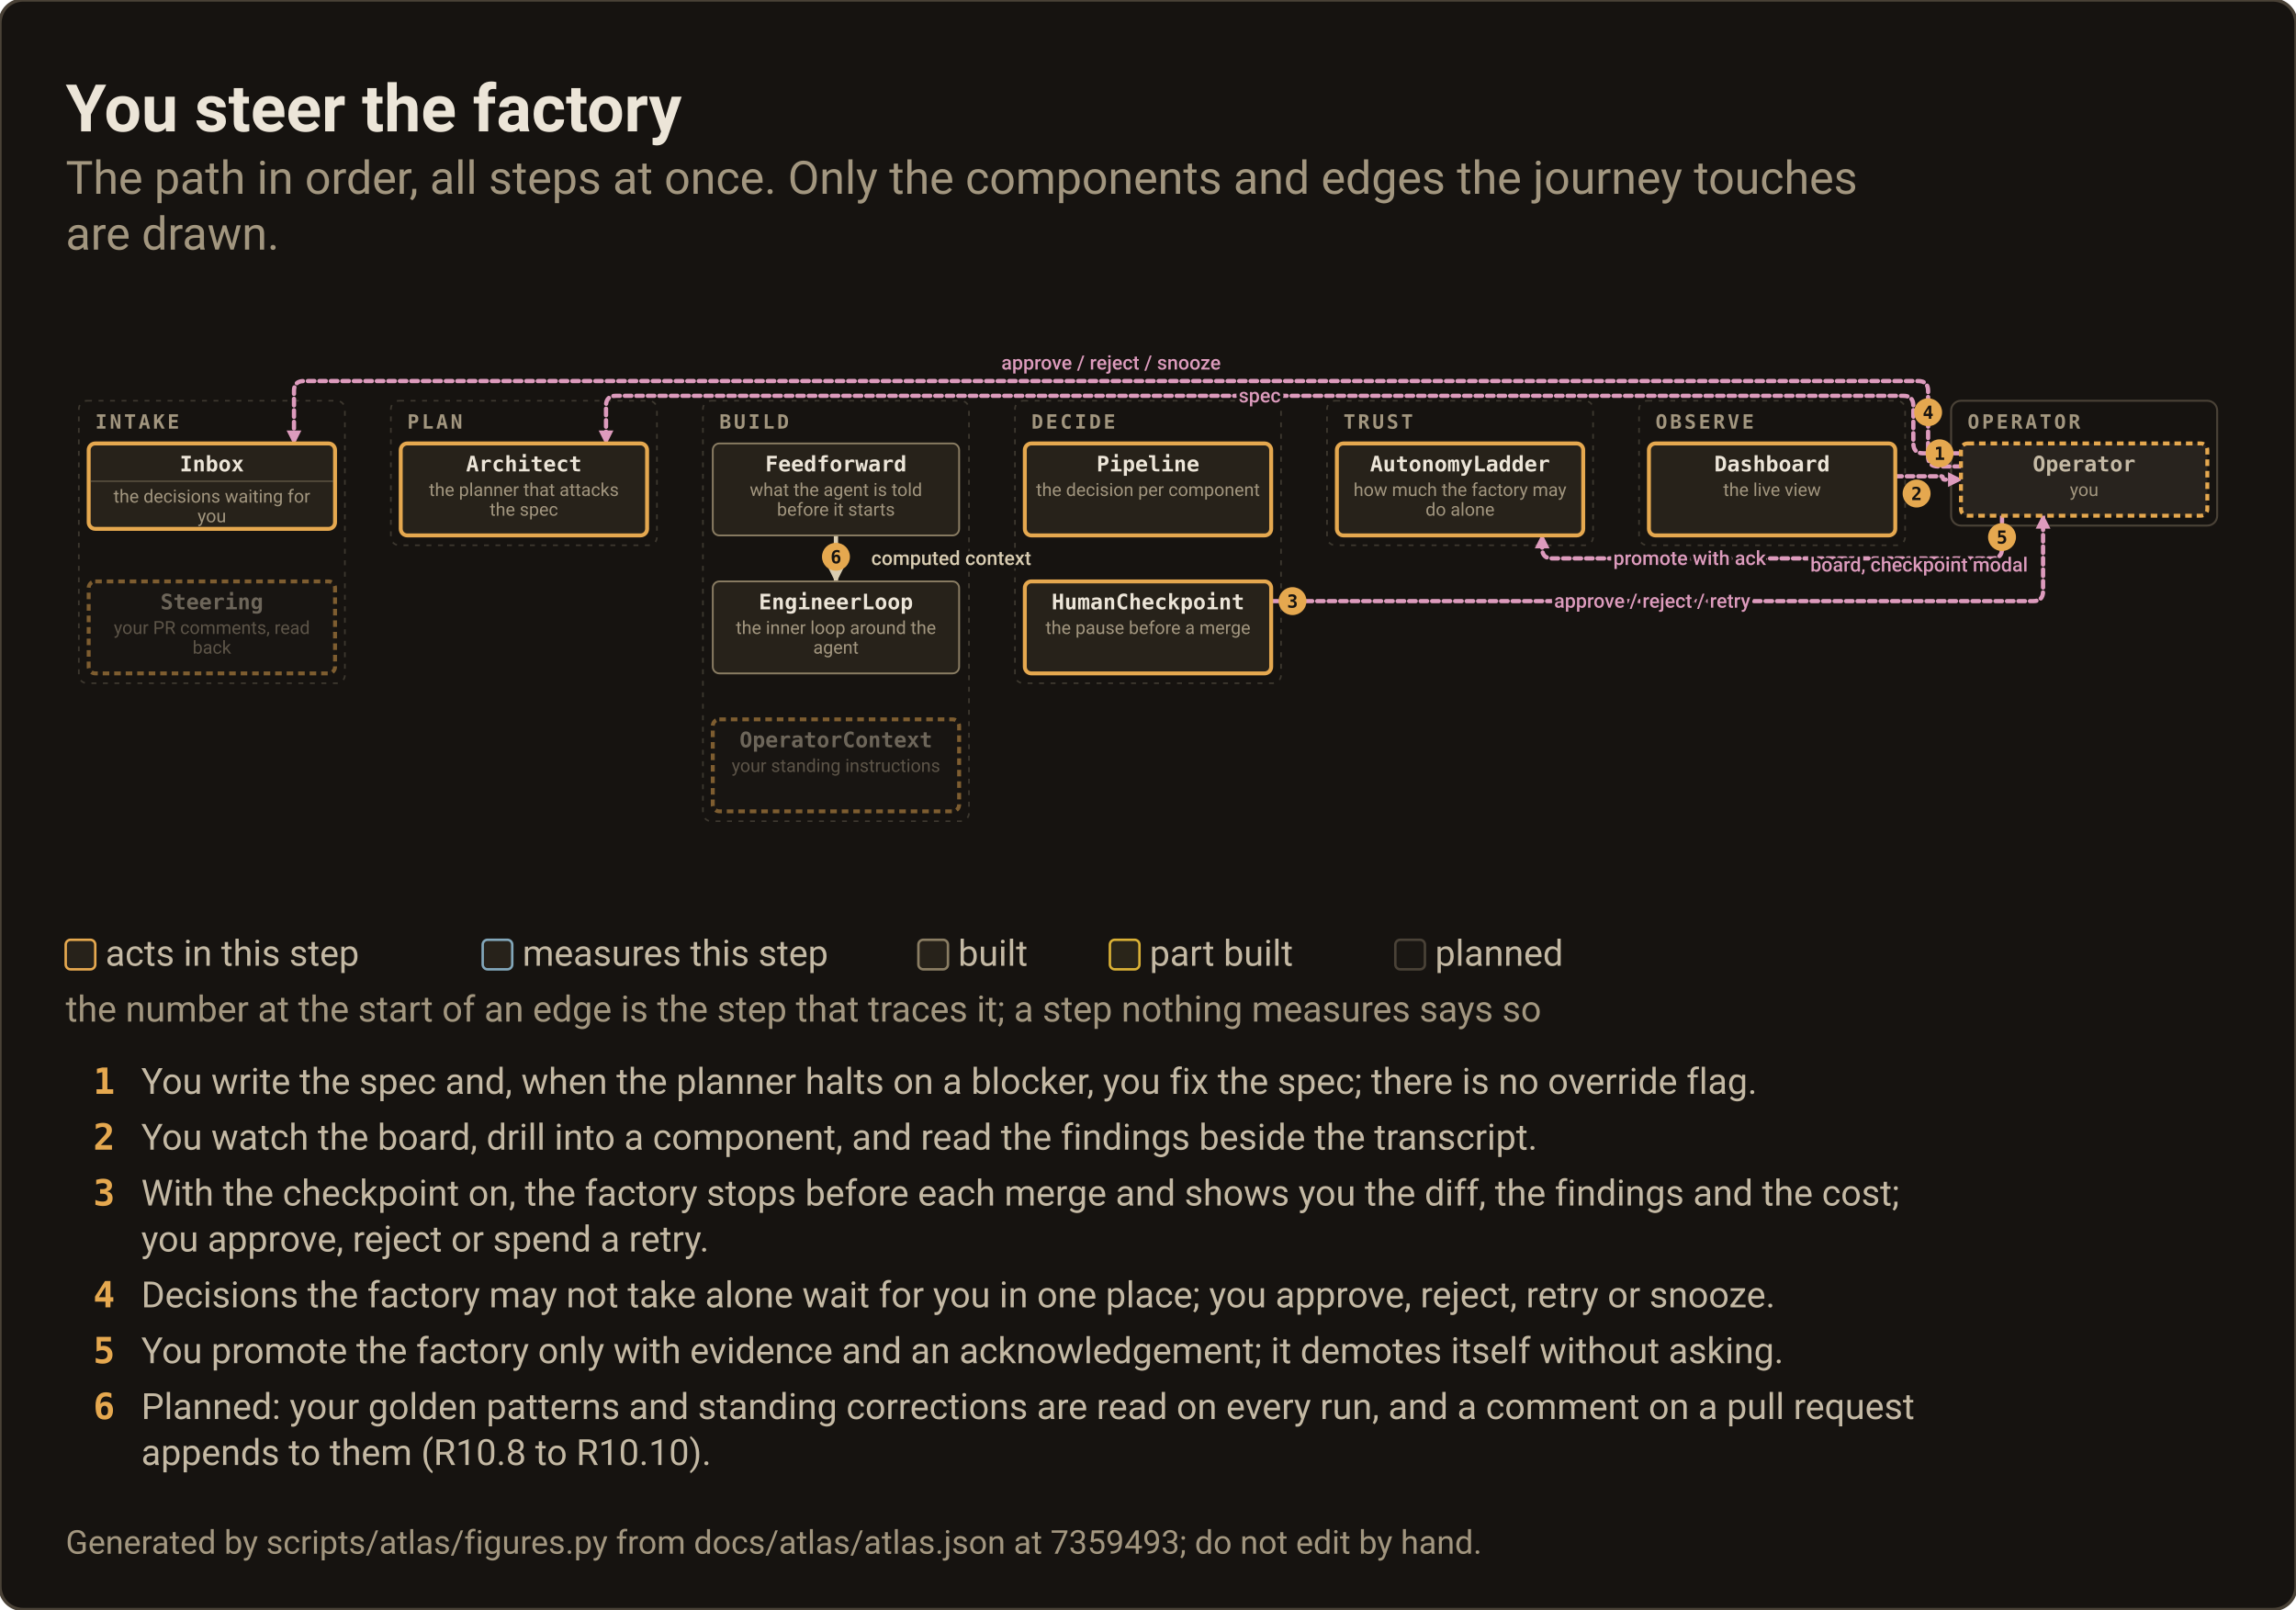
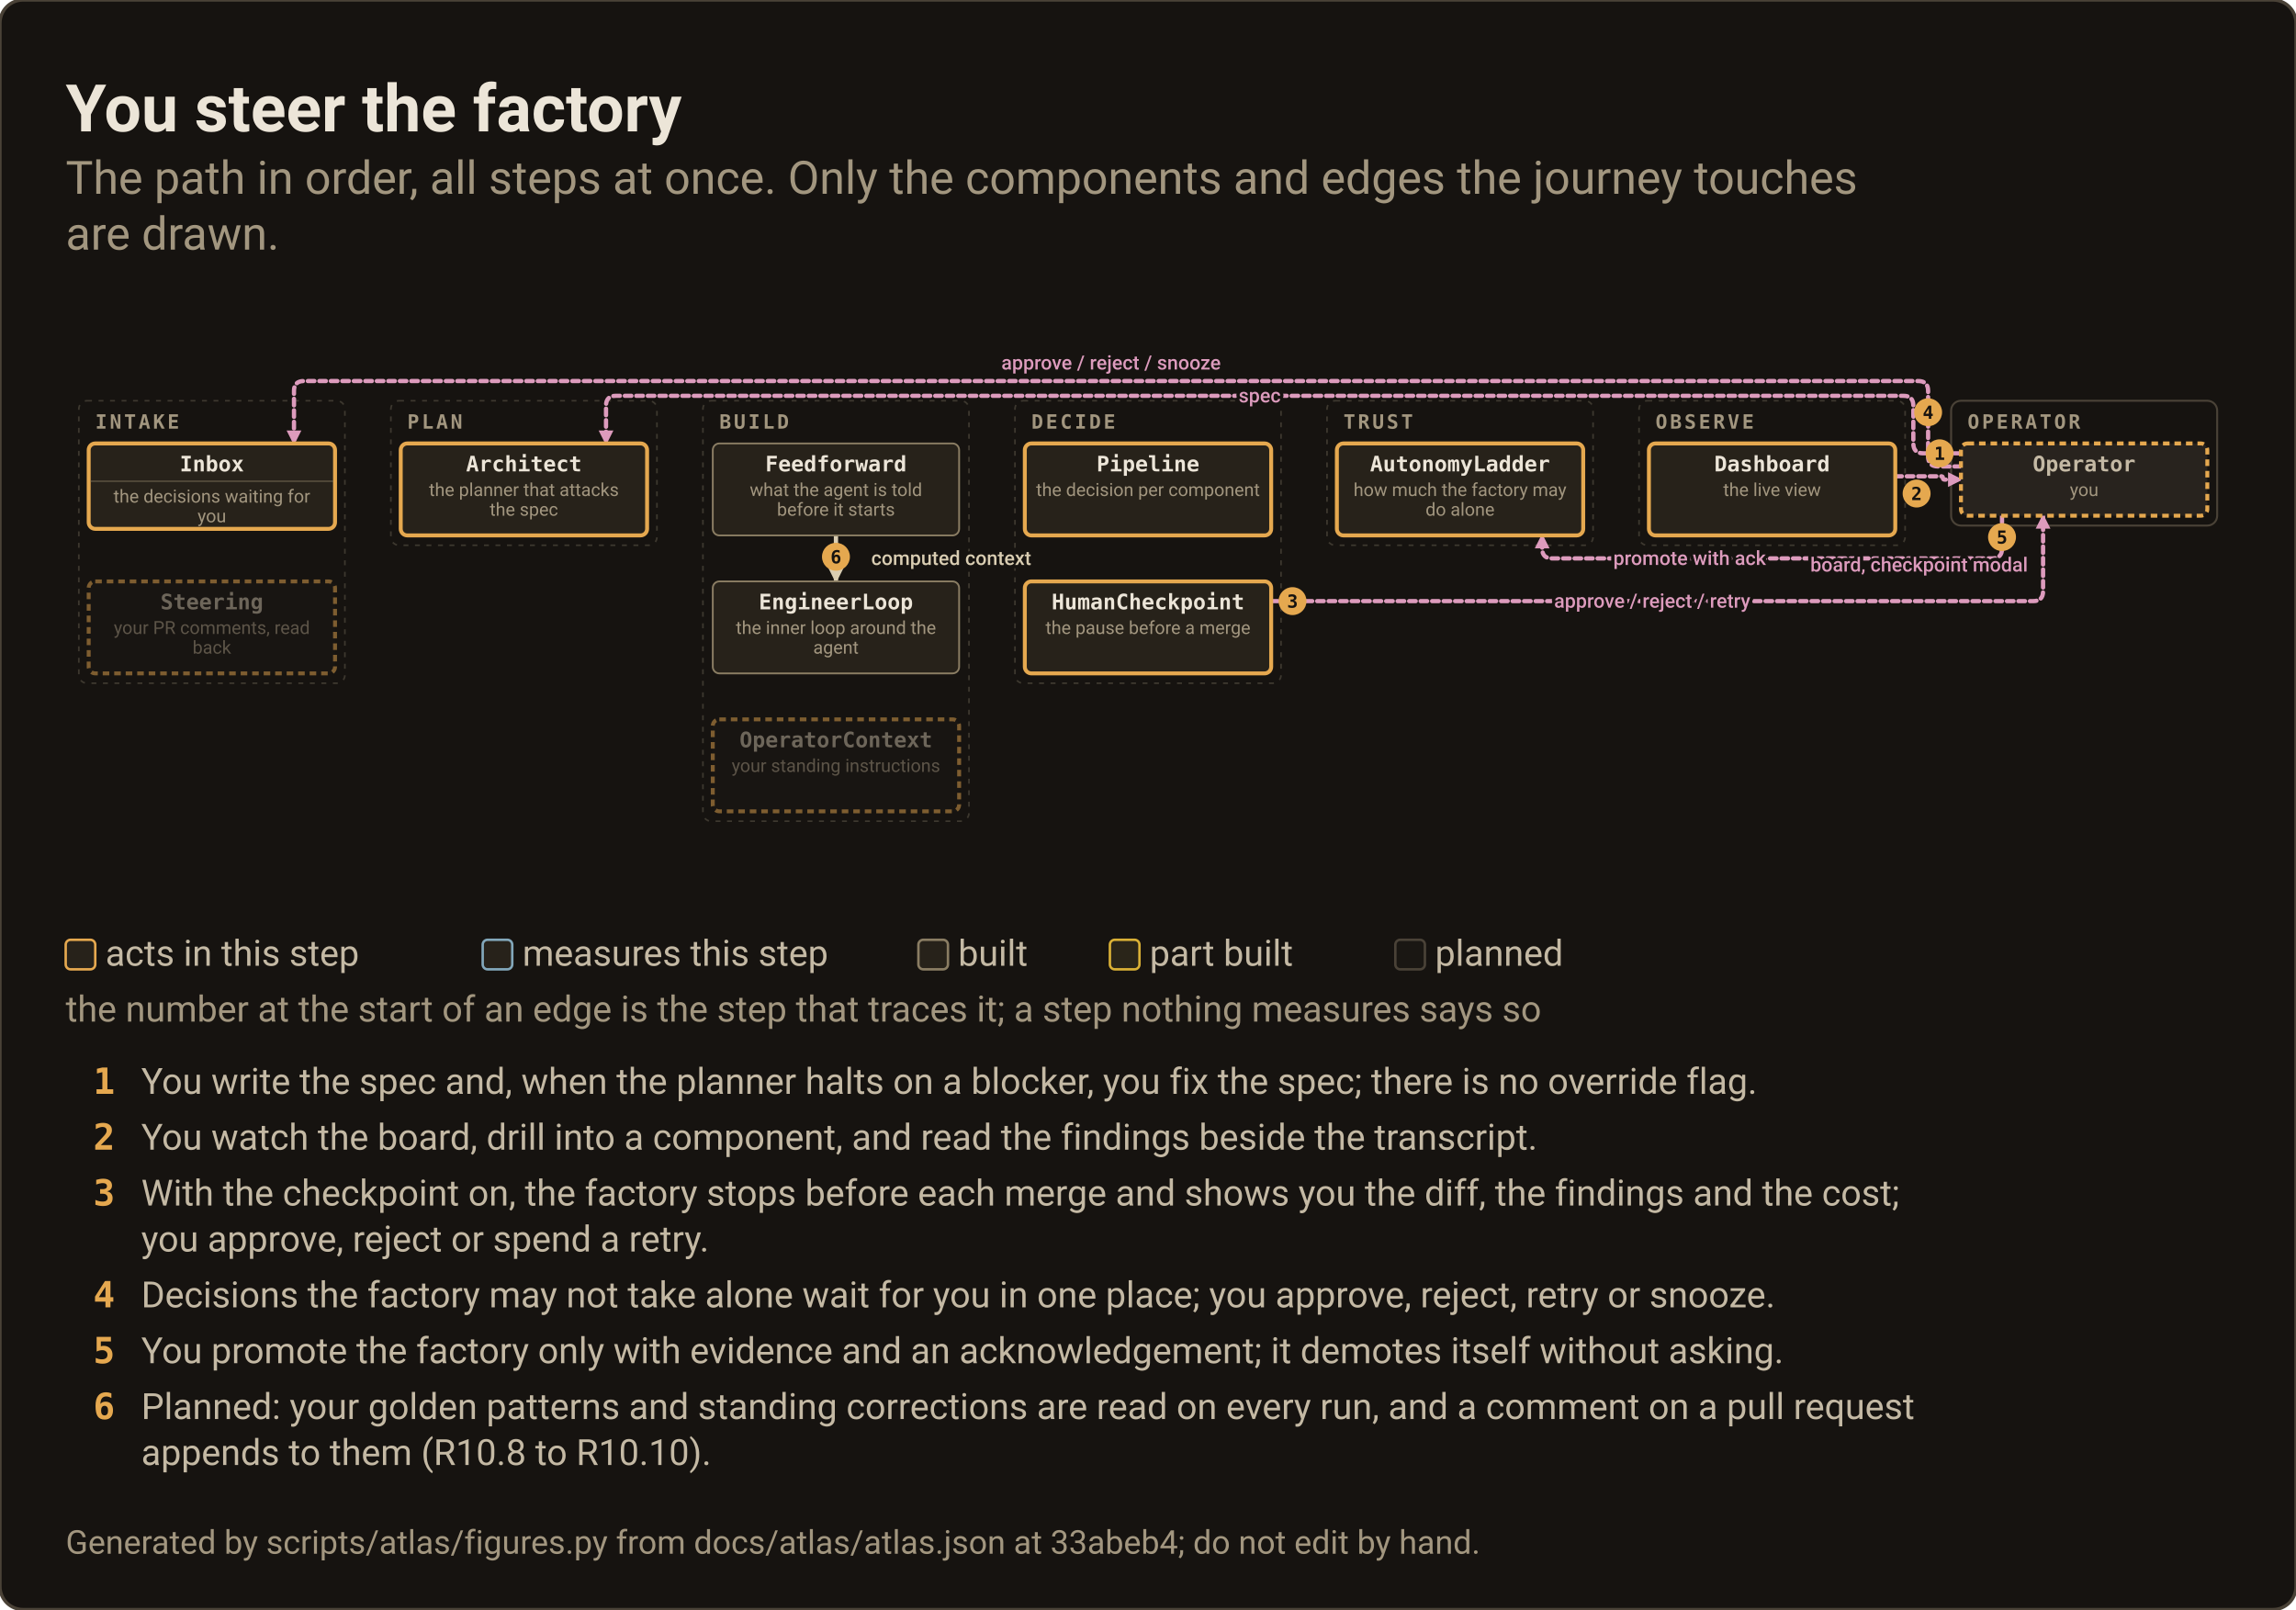
<svg xmlns="http://www.w3.org/2000/svg" width="1398" height="980" viewBox="0 0 1398 980" role="img" aria-label="Journey: You steer the factory">
  <rect x="0" y="0" width="1398" height="980" rx="14" fill="#161310" stroke="#4A4237" stroke-width="2" />
  <text x="40.0" y="80.0" class="c0">You steer the factory</text>
  <text x="40.0" y="118.0" class="c1">The path in order, all steps at once. Only the components and edges the journey touches</text>
  <text x="40.0" y="152.0" class="c1">are drawn.</text>
  <svg id="map" x="40.0" y="170.0" width="1318" height="380" viewBox="0 0 1318 380" overflow="visible">
    <defs>
      <marker id="map-m-work" viewBox="0 0 8 8" refX="7" refY="4" markerUnits="userSpaceOnUse" markerWidth="9" markerHeight="9" orient="auto-start-reverse">
        <path d="M0,0 L8,4 L0,8 z" fill="#D9CDB2" />
      </marker>
      <marker id="map-m-measure" viewBox="0 0 8 8" refX="7" refY="4" markerUnits="userSpaceOnUse" markerWidth="9" markerHeight="9" orient="auto-start-reverse">
        <path d="M0,0 L8,4 L0,8 z" fill="#82A7BA" />
      </marker>
      <marker id="map-m-feedback" viewBox="0 0 8 8" refX="7" refY="4" markerUnits="userSpaceOnUse" markerWidth="9" markerHeight="9" orient="auto-start-reverse">
        <path d="M0,0 L8,4 L0,8 z" fill="#E39A86" />
      </marker>
      <marker id="map-m-operator" viewBox="0 0 8 8" refX="7" refY="4" markerUnits="userSpaceOnUse" markerWidth="9" markerHeight="9" orient="auto-start-reverse">
        <path d="M0,0 L8,4 L0,8 z" fill="#DD9BBD" />
      </marker>
      <marker id="map-m-trust" viewBox="0 0 8 8" refX="7" refY="4" markerUnits="userSpaceOnUse" markerWidth="9" markerHeight="9" orient="auto-start-reverse">
        <path d="M0,0 L8,4 L0,8 z" fill="#B48EC9" />
      </marker>
      <marker id="map-m-learn" viewBox="0 0 8 8" refX="7" refY="4" markerUnits="userSpaceOnUse" markerWidth="9" markerHeight="9" orient="auto-start-reverse">
        <path d="M0,0 L8,4 L0,8 z" fill="#86C9A9" />
      </marker>
      <marker id="map-m-record" viewBox="0 0 8 8" refX="7" refY="4" markerUnits="userSpaceOnUse" markerWidth="9" markerHeight="9" orient="auto-start-reverse">
        <path d="M0,0 L8,4 L0,8 z" fill="#B7C27C" />
      </marker>
      <marker id="map-m-change" viewBox="0 0 8 8" refX="7" refY="4" markerUnits="userSpaceOnUse" markerWidth="9" markerHeight="9" orient="auto-start-reverse">
        <path d="M0,0 L8,4 L0,8 z" fill="#E26D5A" />
      </marker>
      <marker id="map-m-reach" viewBox="0 0 8 8" refX="7" refY="4" markerUnits="userSpaceOnUse" markerWidth="9" markerHeight="9" orient="auto-start-reverse">
        <path d="M0,0 L8,4 L0,8 z" fill="#E5A84F" />
      </marker>
    </defs>
    <style>#map .node.quiet{opacity:.42}#map .node.planned{opacity:.5}#map .node.planned.quiet{opacity:.3}#map .node.meas .node__box{stroke:#82A7BA;stroke-width:2.2}#map .node.acts .node__box{stroke:#E5A84F;stroke-width:2.4}#map .node__ring{display:none;fill:none;stroke:#82A7BA;stroke-width:1.6}#map .node.meas .node__ring{display:inline}#map .flow.planned{opacity:.35}#map .flowlbl.planned{opacity:.5}#map .flow.off,#map .flowlbl.off{display:none}#map .flow.hot{opacity:1;stroke-opacity:1;stroke-width:2.6}#map .flowlbl.hot{opacity:1}</style>
    <rect x="8.0" y="74.0" width="162.0" height="172.0" rx="5" fill="none" stroke="#A2967F" stroke-opacity=".28" stroke-width="1" stroke-dasharray="3 4" />
    <text x="18.0" y="91.0" class="t3">INTAKE</text>
    <rect x="198.0" y="74.0" width="162.0" height="88.0" rx="5" fill="none" stroke="#A2967F" stroke-opacity=".28" stroke-width="1" stroke-dasharray="3 4" />
    <text x="208.0" y="91.0" class="t3">PLAN</text>
    <rect x="388.0" y="74.0" width="162.0" height="256.0" rx="5" fill="none" stroke="#A2967F" stroke-opacity=".28" stroke-width="1" stroke-dasharray="3 4" />
    <text x="398.0" y="91.0" class="t3">BUILD</text>
    <rect x="578.0" y="74.0" width="162.0" height="172.0" rx="5" fill="none" stroke="#A2967F" stroke-opacity=".28" stroke-width="1" stroke-dasharray="3 4" />
    <text x="588.0" y="91.0" class="t3">DECIDE</text>
    <rect x="768.0" y="74.0" width="162.0" height="88.0" rx="5" fill="none" stroke="#A2967F" stroke-opacity=".28" stroke-width="1" stroke-dasharray="3 4" />
    <text x="778.0" y="91.0" class="t3">TRUST</text>
    <rect x="958.0" y="74.0" width="162.0" height="88.0" rx="5" fill="none" stroke="#A2967F" stroke-opacity=".28" stroke-width="1" stroke-dasharray="3 4" />
    <text x="968.0" y="91.0" class="t3">OBSERVE</text>
    <rect x="1148.0" y="74.0" width="162.0" height="76.0" rx="6" fill="none" stroke="#4A4237" stroke-width="1.2" />
    <text x="1158.0" y="91.0" class="t3">OPERATOR</text>
    <g data-layer="flow">
      <path id="map-f6" class="flow plan planned hot" data-edge="6" data-from="Operator" data-to="Architect" data-art="spec" data-kind="plan" data-layer="operator" d="M 1154.0 106.0 L 1131.0 106.0 Q 1125.0 106.0 1125.0 100.0 L 1125.0 77.0 Q 1125.0 71.0 1119.0 71.0 L 335.0 71.0 Q 329.0 71.0 329.0 77.0 L 329.0 100.0" fill="none" stroke="#DD9BBD" stroke-opacity="0.82" stroke-width="1.2" stroke-dasharray="4 3" stroke-linecap="round" marker-end="url(#map-m-operator)" />
      <path id="map-f65" class="flow observe planned hot" data-edge="65" data-from="Dashboard" data-to="Operator" data-art="board, checkpoint modal" data-kind="observe" data-layer="operator" d="M 1114.0 120.0 L 1142.0 120.0 Q 1143.0 120.0 1143.0 121.0 L 1143.0 121.0 Q 1143.0 122.0 1144.0 122.0 L 1154.0 122.0" fill="none" stroke="#DD9BBD" stroke-opacity="0.82" stroke-width="1.2" stroke-dasharray="4 3" stroke-linecap="round" marker-end="url(#map-m-operator)" />
      <path id="map-f45" class="flow trust planned hot" data-edge="45" data-from="HumanCheckpoint" data-to="Operator" data-art="approve / reject / retry" data-kind="trust" data-layer="operator" d="M 734.0 196.0 L 1198.0 196.0 Q 1204.0 196.0 1204.0 190.0 L 1204.0 144.0" fill="none" stroke="#DD9BBD" stroke-opacity="0.82" stroke-width="1.2" stroke-dasharray="4 3" stroke-linecap="round" marker-end="url(#map-m-operator)" />
      <path id="map-f66" class="flow trust planned hot" data-edge="66" data-from="Operator" data-to="Inbox" data-art="approve / reject / snooze" data-kind="trust" data-layer="operator" d="M 1154.0 114.0 L 1140.0 114.0 Q 1134.0 114.0 1134.0 108.0 L 1134.0 68.0 Q 1134.0 62.0 1128.0 62.0 L 145.0 62.0 Q 139.0 62.0 139.0 68.0 L 139.0 100.0" fill="none" stroke="#DD9BBD" stroke-opacity="0.82" stroke-width="1.2" stroke-dasharray="4 3" stroke-linecap="round" marker-end="url(#map-m-operator)" />
      <path id="map-f67" class="flow trust planned hot" data-edge="67" data-from="Operator" data-to="AutonomyLadder" data-art="promote with ack" data-kind="trust" data-layer="operator" d="M 1179.0 144.0 L 1179.0 164.0 Q 1179.0 170.0 1173.0 170.0 L 905.0 170.0 Q 899.0 170.0 899.0 164.0 L 899.0 156.0" fill="none" stroke="#DD9BBD" stroke-opacity="0.82" stroke-width="1.2" stroke-dasharray="4 3" stroke-linecap="round" marker-end="url(#map-m-operator)" />
      <path id="map-f13" class="flow build hot" data-edge="13" data-from="Feedforward" data-to="EngineerLoop" data-art="computed context" data-kind="build" data-layer="work" d="M 469.0 156.0 L 469.0 184.0" fill="none" stroke="#D9CDB2" stroke-opacity="0.82" stroke-width="1.2" stroke-linecap="round" marker-end="url(#map-m-work)" />
    </g>
    <g class="node built acts" data-id="Inbox" data-kind="store" data-state="built" data-region="intake" role="button" tabindex="0" aria-label="Inbox, the decisions waiting for you, built">
      <rect class="node__box" x="14.0" y="100.0" width="150.0" height="52.0" rx="4.0" fill="#27221A" stroke="#8A7D63" stroke-width="1.1" />
      <rect class="node__ring" x="17.0" y="103.0" width="144.0" height="46.0" rx="3.0" />
      <text x="89.0" y="117.0" class="t4">Inbox</text>
      <line x1="15.0" y1="123.0" x2="163.0" y2="123.0" stroke="#8A7D63" stroke-opacity=".45" stroke-width="1" />
      <g data-layer="job">
        <text x="89.0" y="136.0" class="t5">the decisions waiting for</text>
        <text x="89.0" y="148.0" class="t5">you</text>
      </g>
    </g>
    <g class="node planned acts" data-id="Steering" data-kind="component" data-state="planned" data-region="intake" role="button" tabindex="0" aria-label="Steering, your PR comments, read back, planned">
      <rect class="node__box" x="14.0" y="184.0" width="150.0" height="56.0" rx="4.0" fill="#1A1713" stroke="#4A4237" stroke-width="1.1" stroke-dasharray="4 3" />
      <rect class="node__ring" x="17.0" y="187.0" width="144.0" height="50.0" rx="3.0" />
      <text x="89.0" y="201.0" class="t6">Steering</text>
      <g data-layer="job">
        <text x="89.0" y="216.0" class="t5">your PR comments, read</text>
        <text x="89.0" y="228.0" class="t5">back</text>
      </g>
    </g>
    <g class="node built acts" data-id="Architect" data-kind="component" data-state="built" data-region="plan" role="button" tabindex="0" aria-label="Architect, the planner that attacks the spec, built">
      <rect class="node__box" x="204.0" y="100.0" width="150.0" height="56.0" rx="4.0" fill="#27221A" stroke="#8A7D63" stroke-width="1.1" />
      <rect class="node__ring" x="207.0" y="103.0" width="144.0" height="50.0" rx="3.0" />
      <text x="279.0" y="117.0" class="t4">Architect</text>
      <g data-layer="job">
        <text x="279.0" y="132.0" class="t5">the planner that attacks</text>
        <text x="279.0" y="144.0" class="t5">the spec</text>
      </g>
    </g>
    <g class="node built" data-id="Feedforward" data-kind="component" data-state="built" data-region="build" role="button" tabindex="0" aria-label="Feedforward, what the agent is told before it starts, built">
      <rect class="node__box" x="394.0" y="100.0" width="150.0" height="56.0" rx="4.0" fill="#27221A" stroke="#8A7D63" stroke-width="1.1" />
      <rect class="node__ring" x="397.0" y="103.0" width="144.0" height="50.0" rx="3.0" />
      <text x="469.0" y="117.0" class="t4">Feedforward</text>
      <g data-layer="job">
        <text x="469.0" y="132.0" class="t5">what the agent is told</text>
        <text x="469.0" y="144.0" class="t5">before it starts</text>
      </g>
    </g>
    <g class="node built" data-id="EngineerLoop" data-kind="component" data-state="built" data-region="build" role="button" tabindex="0" aria-label="EngineerLoop, the inner loop around the agent, built">
      <rect class="node__box" x="394.0" y="184.0" width="150.0" height="56.0" rx="4.0" fill="#27221A" stroke="#8A7D63" stroke-width="1.1" />
      <rect class="node__ring" x="397.0" y="187.0" width="144.0" height="50.0" rx="3.0" />
      <text x="469.0" y="201.0" class="t4">EngineerLoop</text>
      <g data-layer="job">
        <text x="469.0" y="216.0" class="t5">the inner loop around the</text>
        <text x="469.0" y="228.0" class="t5">agent</text>
      </g>
    </g>
    <g class="node planned acts" data-id="OperatorContext" data-kind="component" data-state="planned" data-region="build" role="button" tabindex="0" aria-label="OperatorContext, your standing instructions, planned">
      <rect class="node__box" x="394.0" y="268.0" width="150.0" height="56.0" rx="4.0" fill="#1A1713" stroke="#4A4237" stroke-width="1.1" stroke-dasharray="4 3" />
      <rect class="node__ring" x="397.0" y="271.0" width="144.0" height="50.0" rx="3.0" />
      <text x="469.0" y="285.0" class="t6">OperatorContext</text>
      <g data-layer="job">
        <text x="469.0" y="300.0" class="t5">your standing instructions</text>
      </g>
    </g>
    <g class="node built acts" data-id="Pipeline" data-kind="component" data-state="built" data-region="decide" role="button" tabindex="0" aria-label="Pipeline, the decision per component, built">
      <rect class="node__box" x="584.0" y="100.0" width="150.0" height="56.0" rx="4.0" fill="#27221A" stroke="#8A7D63" stroke-width="1.1" />
      <rect class="node__ring" x="587.0" y="103.0" width="144.0" height="50.0" rx="3.0" />
      <text x="659.0" y="117.0" class="t4">Pipeline</text>
      <g data-layer="job">
        <text x="659.0" y="132.0" class="t5">the decision per component</text>
      </g>
    </g>
    <g class="node built acts" data-id="HumanCheckpoint" data-kind="component" data-state="built" data-region="decide" role="button" tabindex="0" aria-label="HumanCheckpoint, the pause before a merge, built">
      <rect class="node__box" x="584.0" y="184.0" width="150.0" height="56.0" rx="4.0" fill="#27221A" stroke="#8A7D63" stroke-width="1.1" />
      <rect class="node__ring" x="587.0" y="187.0" width="144.0" height="50.0" rx="3.0" />
      <text x="659.0" y="201.0" class="t4">HumanCheckpoint</text>
      <g data-layer="job">
        <text x="659.0" y="216.0" class="t5">the pause before a merge</text>
      </g>
    </g>
    <g class="node built acts" data-id="AutonomyLadder" data-kind="component" data-state="built" data-region="trust" role="button" tabindex="0" aria-label="AutonomyLadder, how much the factory may do alone, built">
      <rect class="node__box" x="774.0" y="100.0" width="150.0" height="56.0" rx="4.0" fill="#27221A" stroke="#8A7D63" stroke-width="1.1" />
      <rect class="node__ring" x="777.0" y="103.0" width="144.0" height="50.0" rx="3.0" />
      <text x="849.0" y="117.0" class="t4">AutonomyLadder</text>
      <g data-layer="job">
        <text x="849.0" y="132.0" class="t5">how much the factory may</text>
        <text x="849.0" y="144.0" class="t5">do alone</text>
      </g>
    </g>
    <g class="node built acts" data-id="Dashboard" data-kind="component" data-state="built" data-region="observe" role="button" tabindex="0" aria-label="Dashboard, the live view, built">
      <rect class="node__box" x="964.0" y="100.0" width="150.0" height="56.0" rx="4.0" fill="#27221A" stroke="#8A7D63" stroke-width="1.1" />
      <rect class="node__ring" x="967.0" y="103.0" width="144.0" height="50.0" rx="3.0" />
      <text x="1039.0" y="117.0" class="t4">Dashboard</text>
      <g data-layer="job">
        <text x="1039.0" y="132.0" class="t5">the live view</text>
      </g>
    </g>
    <g class="node actor acts" data-id="Operator" data-kind="actor" data-state="planned" data-region="operator" role="button" tabindex="0" aria-label="Operator, you, outside">
      <rect class="node__box" x="1154.0" y="100.0" width="150.0" height="44.0" rx="4.0" fill="#28231E" stroke="#A2967F" stroke-width="1.1" stroke-dasharray="4 3" />
      <rect class="node__ring" x="1157.0" y="103.0" width="144.0" height="38.0" rx="3.0" />
      <text x="1229.0" y="117.0" class="t6">Operator</text>
      <g data-layer="job">
        <text x="1229.0" y="132.0" class="t5">you</text>
      </g>
    </g>
    <g data-layer="flow">
      <g class="flowlbl plan planned hot" data-edge="6" data-from="Operator" data-to="Architect" data-layer="operator">
        <text x="727.0" y="75.0" class="t1">spec</text>
      </g>
      <g class="flowlbl observe planned hot" data-edge="65" data-from="Dashboard" data-to="Operator" data-layer="operator">
        <text x="1128.5" y="178.0" class="t1">board, checkpoint modal</text>
      </g>
      <g class="flowlbl trust planned hot" data-edge="45" data-from="HumanCheckpoint" data-to="Operator" data-layer="operator">
        <text x="966.0" y="200.0" class="t1">approve / reject / retry</text>
      </g>
      <g class="flowlbl trust planned hot" data-edge="66" data-from="Operator" data-to="Inbox" data-layer="operator">
        <text x="636.5" y="55.0" class="t1">approve / reject / snooze</text>
      </g>
      <g class="flowlbl trust planned hot" data-edge="67" data-from="Operator" data-to="AutonomyLadder" data-layer="operator">
        <text x="988.8" y="174.0" class="t1">promote with ack</text>
      </g>
      <g class="flowlbl build hot" data-edge="13" data-from="Feedforward" data-to="EngineerLoop" data-layer="work">
        <text x="539.2" y="174.0" class="t2">computed context</text>
      </g>
    </g>
    <g data-layer="steps">
      <g class="step" data-edge="6">
        <circle cx="1141.0" cy="106.0" r="8.5" fill="#E5A84F" />
        <text x="1141.0" y="110.0" class="t0">1</text>
      </g>
      <g class="step" data-edge="65">
        <circle cx="1127.0" cy="130.5" r="8.5" fill="#E5A84F" />
        <text x="1127.0" y="134.5" class="t0">2</text>
      </g>
      <g class="step" data-edge="45">
        <circle cx="747.0" cy="196.0" r="8.5" fill="#E5A84F" />
        <text x="747.0" y="200.0" class="t0">3</text>
      </g>
      <g class="step" data-edge="66">
        <circle cx="1134.0" cy="81.0" r="8.5" fill="#E5A84F" />
        <text x="1134.0" y="85.0" class="t0">4</text>
      </g>
      <g class="step" data-edge="67">
        <circle cx="1179.0" cy="157.0" r="8.5" fill="#E5A84F" />
        <text x="1179.0" y="161.0" class="t0">5</text>
      </g>
      <g class="step" data-edge="13">
        <circle cx="469.0" cy="169.0" r="8.5" fill="#E5A84F" />
        <text x="469.0" y="173.0" class="t0">6</text>
      </g>
    </g>
    <style>#map .t0{font-family:ui-monospace,"SF Mono",SFMono-Regular,"JetBrains Mono",Menlo,Consolas,monospace;font-size:11.0px;font-weight:700;fill:#161310;text-anchor:middle}#map .t1{font-family:ui-sans-serif,system-ui,-apple-system,"SF Pro Text","Segoe UI",Roboto,"Helvetica Neue",Arial,sans-serif;font-size:12.0px;font-weight:500;fill:#DD9BBD;text-anchor:middle;paint-order:stroke;stroke:#161310;stroke-width:4;stroke-linejoin:round}#map .t2{font-family:ui-sans-serif,system-ui,-apple-system,"SF Pro Text","Segoe UI",Roboto,"Helvetica Neue",Arial,sans-serif;font-size:12.0px;font-weight:500;fill:#D9CDB2;text-anchor:middle;paint-order:stroke;stroke:#161310;stroke-width:4;stroke-linejoin:round}#map .t3{font-family:ui-monospace,"SF Mono",SFMono-Regular,"JetBrains Mono",Menlo,Consolas,monospace;font-size:12.0px;font-weight:600;fill:#A2967F;text-anchor:start;letter-spacing:.13em}#map .t4{font-family:ui-monospace,"SF Mono",SFMono-Regular,"JetBrains Mono",Menlo,Consolas,monospace;font-size:13.0px;font-weight:600;fill:#ECE5D8;text-anchor:middle}#map .t5{font-family:ui-sans-serif,system-ui,-apple-system,"SF Pro Text","Segoe UI",Roboto,"Helvetica Neue",Arial,sans-serif;font-size:11.0px;font-weight:400;fill:#A2967F;text-anchor:middle}#map .t6{font-family:ui-monospace,"SF Mono",SFMono-Regular,"JetBrains Mono",Menlo,Consolas,monospace;font-size:13.0px;font-weight:600;fill:#C4B9A4;text-anchor:middle}</style>
  </svg>
  <rect x="40.0" y="572.2" width="18" height="18" rx="3" fill="#27221A" stroke="#E5A84F" stroke-width="1.5" />
  <text x="64.2" y="588.0" class="c2">acts in this step</text>
  <rect x="293.9" y="572.2" width="18" height="18" rx="3" fill="#27221A" stroke="#82A7BA" stroke-width="1.5" />
  <text x="318.1" y="588.0" class="c2">measures this step</text>
  <rect x="559.2" y="572.2" width="18" height="18" rx="3" fill="#27221A" stroke="#8A7D63" stroke-width="1.5" />
  <text x="583.4" y="588.0" class="c2">built</text>
  <rect x="675.8" y="572.2" width="18" height="18" rx="3" fill="#2A2519" stroke="#D9B036" stroke-width="1.5" />
  <text x="700.0" y="588.0" class="c2">part built</text>
  <rect x="849.6" y="572.2" width="18" height="18" rx="3" fill="#1A1713" stroke="#4A4237" stroke-width="1.5" />
  <text x="873.8" y="588.0" class="c2">planned</text>
  <text x="40.0" y="622.0" class="c3">the number at the start of an edge is the step that traces it; a step nothing measures says so</text>
  <text x="70.0" y="666.0" class="c4">1</text>
  <text x="86.0" y="666.0" class="c2">You write the spec and, when the planner halts on a blocker, you fix the spec; there is no override flag.</text>
  <text x="70.0" y="700.0" class="c4">2</text>
  <text x="86.0" y="700.0" class="c2">You watch the board, drill into a component, and read the findings beside the transcript.</text>
  <text x="70.0" y="734.0" class="c4">3</text>
  <text x="86.0" y="734.0" class="c2">With the checkpoint on, the factory stops before each merge and shows you the diff, the findings and the cost;</text>
  <text x="86.0" y="762.0" class="c2">you approve, reject or spend a retry.</text>
  <text x="70.0" y="796.0" class="c4">4</text>
  <text x="86.0" y="796.0" class="c2">Decisions the factory may not take alone wait for you in one place; you approve, reject, retry or snooze.</text>
  <text x="70.0" y="830.0" class="c4">5</text>
  <text x="86.0" y="830.0" class="c2">You promote the factory only with evidence and an acknowledgement; it demotes itself without asking.</text>
  <text x="70.0" y="864.0" class="c4">6</text>
  <text x="86.0" y="864.0" class="c2">Planned: your golden patterns and standing corrections are read on every run, and a comment on a pull request</text>
  <text x="86.0" y="892.0" class="c2">appends to them (R10.8 to R10.10).</text>
-   <text x="40.0" y="946.0" class="c5">Generated by scripts/atlas/figures.py from docs/atlas/atlas.json at 7359493; do not edit by hand.</text>
+   <text x="40.0" y="946.0" class="c5">Generated by scripts/atlas/figures.py from docs/atlas/atlas.json at 33abeb4; do not edit by hand.</text>
  <style>.c0{font-family:ui-sans-serif,system-ui,-apple-system,"SF Pro Text","Segoe UI",Roboto,"Helvetica Neue",Arial,sans-serif;font-size:40.0px;font-weight:600;fill:#ECE5D8;text-anchor:start}.c1{font-family:ui-sans-serif,system-ui,-apple-system,"SF Pro Text","Segoe UI",Roboto,"Helvetica Neue",Arial,sans-serif;font-size:28.0px;font-weight:400;fill:#A2967F;text-anchor:start}.c2{font-family:ui-sans-serif,system-ui,-apple-system,"SF Pro Text","Segoe UI",Roboto,"Helvetica Neue",Arial,sans-serif;font-size:22.0px;font-weight:400;fill:#C4B9A4;text-anchor:start}.c3{font-family:ui-sans-serif,system-ui,-apple-system,"SF Pro Text","Segoe UI",Roboto,"Helvetica Neue",Arial,sans-serif;font-size:22.0px;font-weight:400;fill:#A2967F;text-anchor:start}.c4{font-family:ui-monospace,"SF Mono",SFMono-Regular,"JetBrains Mono",Menlo,Consolas,monospace;font-size:22.0px;font-weight:700;fill:#E5A84F;text-anchor:end}.c5{font-family:ui-sans-serif,system-ui,-apple-system,"SF Pro Text","Segoe UI",Roboto,"Helvetica Neue",Arial,sans-serif;font-size:20.0px;font-weight:400;fill:#A2967F;text-anchor:start}</style>
</svg>
